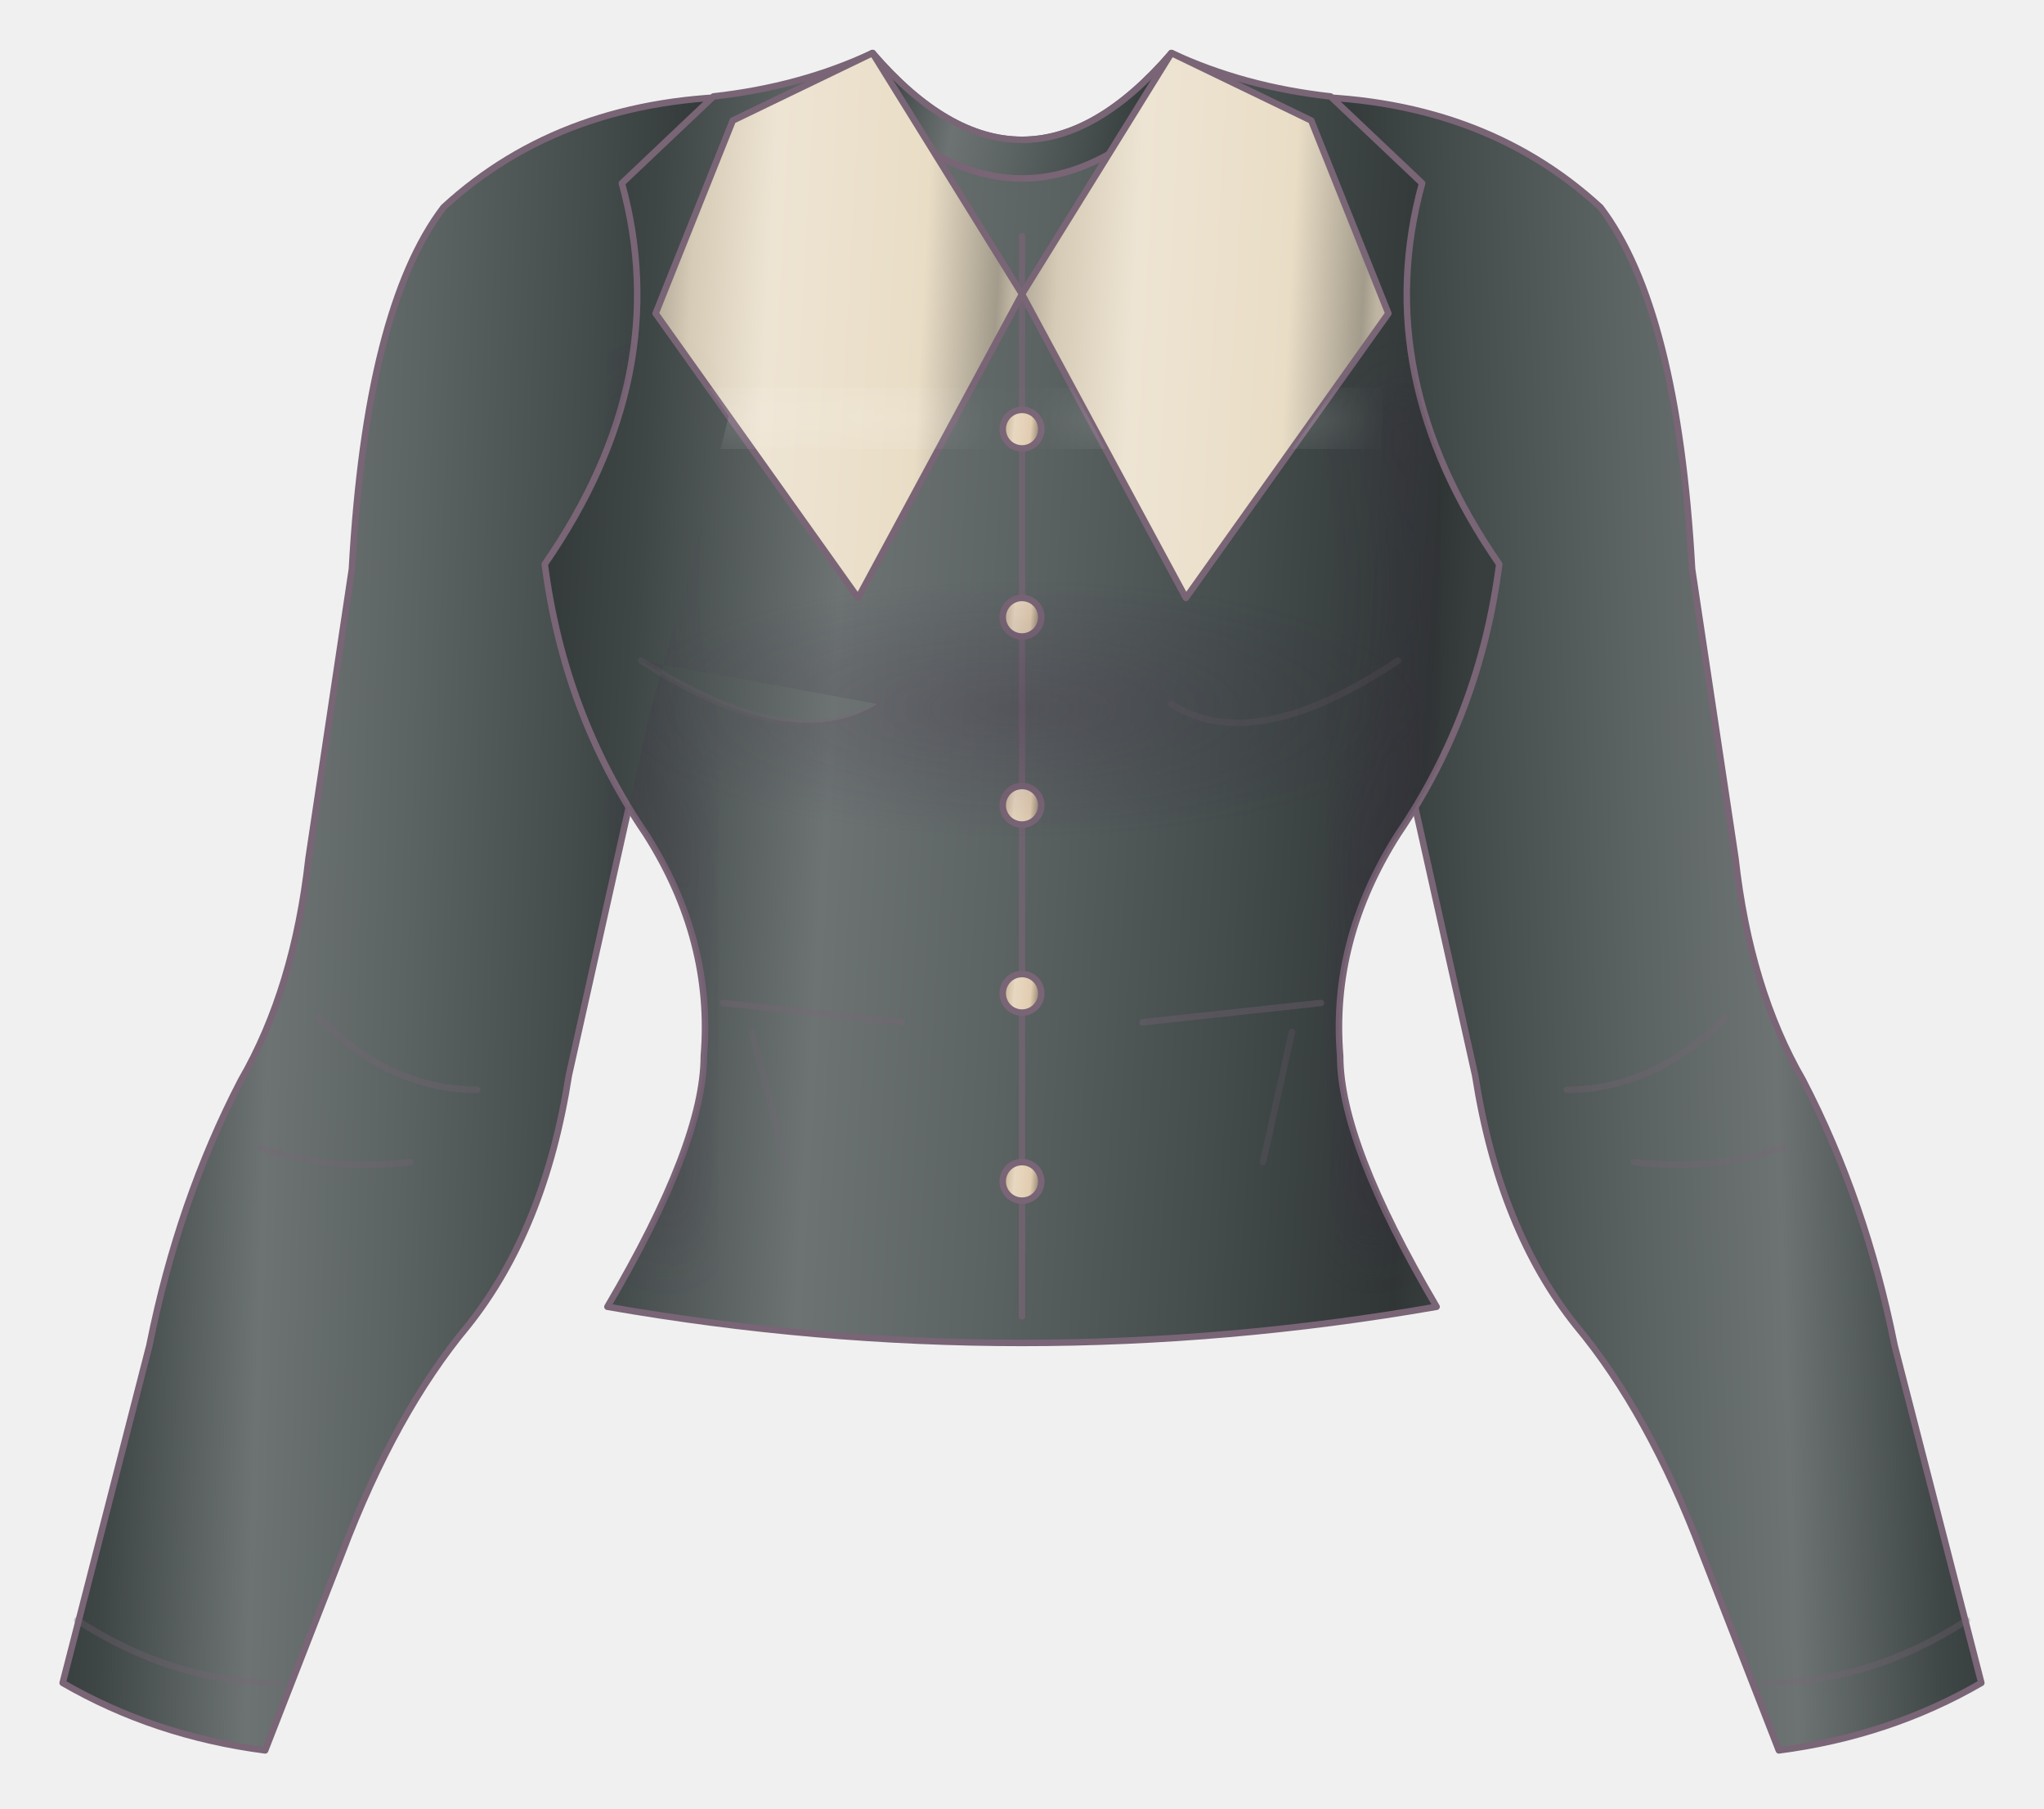
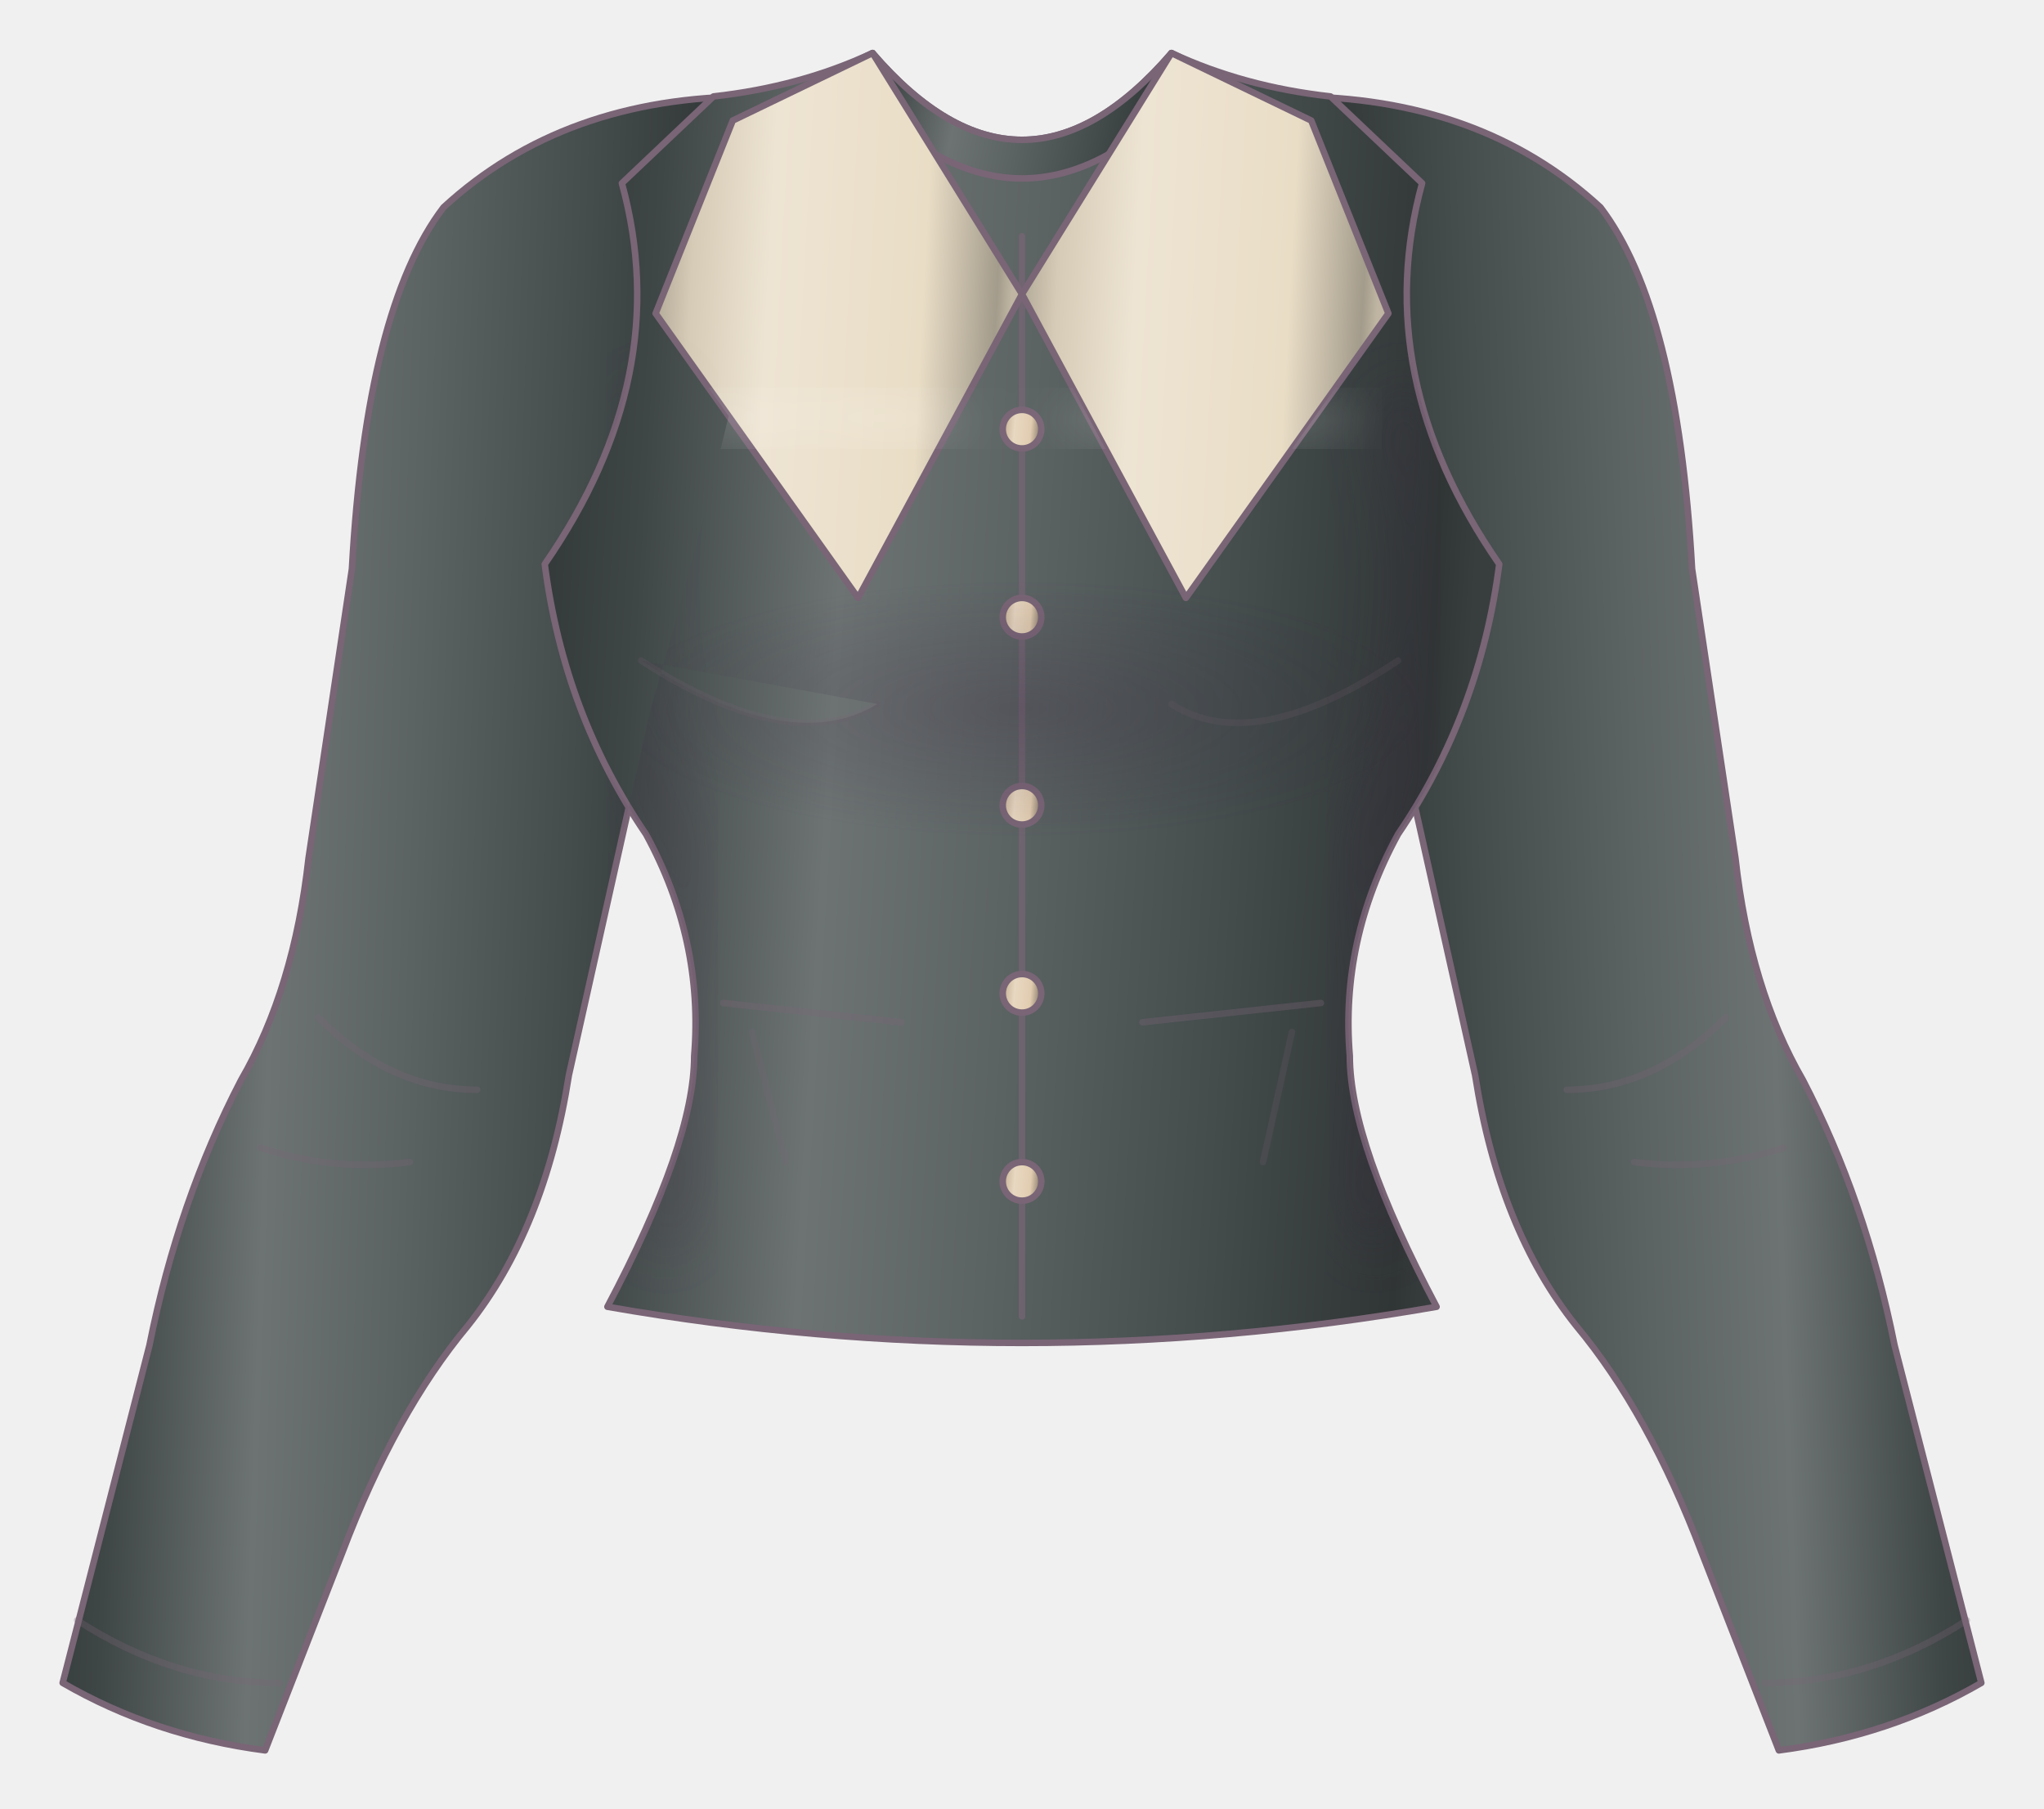
<svg xmlns="http://www.w3.org/2000/svg" width="424" height="375" viewBox="148 267 424 375" fill="none">
  <defs>
-     <linearGradient id="m54m24f-0" x1="0" y1="0" x2="1" y2=".08">
+     <linearGradient id="mraty8n-0" x1="0" y1="0" x2="1" y2=".08">
      <stop stop-color="#303636" />
      <stop offset=".13" stop-color="#3f4646" />
      <stop offset=".34" stop-color="#6d7373" />
      <stop offset=".53" stop-color="#5c6363" />
      <stop offset=".76" stop-color="#444c4c" />
      <stop offset=".96" stop-color="#303535" />
      <stop offset="1" stop-color="#383e3e" />
    </linearGradient>
-     <linearGradient id="m54m24f-1" x1="0" y1="0" x2="1" y2=".08">
+     <linearGradient id="mraty8n-1" x1="0" y1="0" x2="1" y2=".08">
      <stop stop-color="#a59d8d" />
      <stop offset=".13" stop-color="#d6cbb6" />
      <stop offset=".34" stop-color="#eee4d3" />
      <stop offset=".53" stop-color="#ece1cd" />
      <stop offset=".76" stop-color="#e9ddc6" />
      <stop offset=".96" stop-color="#a39b8b" />
      <stop offset="1" stop-color="#bfb5a2" />
    </linearGradient>
-     <linearGradient id="m54m24f-2" x1="0" y1="0" x2="1" y2=".08">
+     <linearGradient id="mraty8n-2" x1="0" y1="0" x2="1" y2=".08">
      <stop stop-color="#a0917d" />
      <stop offset=".13" stop-color="#cfbca2" />
      <stop offset=".34" stop-color="#e8d7c1" />
      <stop offset=".53" stop-color="#e5d3ba" />
      <stop offset=".76" stop-color="#e1ccb0" />
      <stop offset=".96" stop-color="#9e8f7b" />
      <stop offset="1" stop-color="#b9a790" />
    </linearGradient>
  </defs>
  <g stroke="#796576" stroke-width="1.35" stroke-linecap="round" stroke-linejoin="round">
    <defs>
      <clipPath id="cloth-clip">
-         <path d="M304 287 Q265 287 240 310 Q224 331 221 385 L212 445 Q209 472 198 491 Q185 516 179 546 L161 616 Q180 627 203 630 L219 589 Q230 560 245 542 Q261 522 266 490 L283 414 Q296 369 305 328Z" fill="url(#m54m24f-0)" />
+         <path d="M304 287 Q265 287 240 310 Q224 331 221 385 L212 445 Q209 472 198 491 Q185 516 179 546 L161 616 Q180 627 203 630 L219 589 Q230 560 245 542 Q261 522 266 490 L283 414 Q296 369 305 328Z" fill="url(#mraty8n-0)" />
        <path d="M164 603 Q184 616 206 616 M214 478 Q229 493 247 493 M202 505 Q217 510 233 508" stroke="#796576" opacity="0.3" />
        <g transform="translate(720 0) scale(-1 1)">
-           <path d="M304 287 Q265 287 240 310 Q224 331 221 385 L212 445 Q209 472 198 491 Q185 516 179 546 L161 616 Q180 627 203 630 L219 589 Q230 560 245 542 Q261 522 266 490 L283 414 Q296 369 305 328Z" fill="url(#m54m24f-0)" />
+           <path d="M304 287 Q265 287 240 310 Q224 331 221 385 L212 445 Q209 472 198 491 Q185 516 179 546 L161 616 Q180 627 203 630 L219 589 Q230 560 245 542 Q261 522 266 490 L283 414 Q296 369 305 328Z" fill="url(#mraty8n-0)" />
          <path d="M164 603 Q184 616 206 616 M214 478 Q229 493 247 493 M202 505 Q217 510 233 508" stroke="#796576" opacity="0.3" />
        </g>
-         <path d="M329 278 Q360 314 391 278 Q406 285 424 287 L443 305 Q432 345 459 384 Q455 415 438 440 Q424 462 426 486 Q426 504 446 538 Q360 553 274 538 Q294 504 294 486 Q296 462 282 440 Q265 415 261 384 Q288 345 277 305 L296 287 Q314 285 329 278Z" fill="url(#m54m24f-0)" />
-         <path d="M329 278 Q360 314 391 278 L395 285 Q360 323 325 285Z" fill="url(#m54m24f-0)" />
+         <path d="M329 278 Q360 314 391 278 Q406 285 424 287 L443 305 Q432 345 459 384 Q455 415 438 440 Q426 462 428 486 Q428 504 446 538 Q360 553 274 538 Q292 504 292 486 Q294 462 282 440 Q265 415 261 384 Q288 345 277 305 L296 287 Q314 285 329 278Z" fill="url(#mraty8n-0)" />
+         <path d="M329 278 Q360 314 391 278 L395 285 Q360 323 325 285Z" fill="url(#mraty8n-0)" />
        <path d="M360 316 L360 540" stroke="#796576" opacity="0.65" />
-         <path d="M329 278 L360 328 L326 391 L284 332 L300 292Z" fill="url(#m54m24f-1)" />
-         <path d="M391 278 L360 328 L394 391 L436 332 L420 292Z" fill="url(#m54m24f-1)" />
+         <path d="M329 278 L360 328 L326 391 L284 332 L300 292Z" fill="url(#mraty8n-1)" />
+         <path d="M391 278 L360 328 L394 391 L436 332 L420 292Z" fill="url(#mraty8n-1)" />
        <path d="M298 475 L335 479 M385 479 L422 475" stroke="#796576" opacity="0.35" />
-         <circle cx="360" cy="356" r="4" fill="url(#m54m24f-2)" />
-         <circle cx="360" cy="395" r="4" fill="url(#m54m24f-2)" />
-         <circle cx="360" cy="434" r="4" fill="url(#m54m24f-2)" />
-         <circle cx="360" cy="473" r="4" fill="url(#m54m24f-2)" />
-         <circle cx="360" cy="512" r="4" fill="url(#m54m24f-2)" />
+         <circle cx="360" cy="356" r="4" fill="url(#mraty8n-2)" />
+         <circle cx="360" cy="395" r="4" fill="url(#mraty8n-2)" />
+         <circle cx="360" cy="434" r="4" fill="url(#mraty8n-2)" />
+         <circle cx="360" cy="473" r="4" fill="url(#mraty8n-2)" />
+         <circle cx="360" cy="512" r="4" fill="url(#mraty8n-2)" />
        <path d="M281 404 Q312 424 330 413 M438 404 Q408 424 391 413 M304 481 L311 508 M416 481 L410 508" stroke="#796576" opacity="0.18" />
      </clipPath>
      <linearGradient id="cloth-round">
        <stop stop-color="#302039" stop-opacity=".19" />
        <stop offset=".32" stop-color="#fff" stop-opacity=".22" />
        <stop offset=".6" stop-color="#fff" stop-opacity="0" />
        <stop offset="1" stop-color="#302039" stop-opacity=".18" />
      </linearGradient>
      <radialGradient id="cloth-contact">
        <stop stop-color="#392841" stop-opacity=".24" />
        <stop offset="1" stop-color="#392841" stop-opacity="0" />
      </radialGradient>
      <filter id="cloth-soft">
        <feGaussianBlur stdDeviation="6" />
      </filter>
    </defs>
-     <path d="M304 287 Q265 287 240 310 Q224 331 221 385 L212 445 Q209 472 198 491 Q185 516 179 546 L161 616 Q180 627 203 630 L219 589 Q230 560 245 542 Q261 522 266 490 L283 414 Q296 369 305 328Z" fill="url(#m54m24f-0)" />
+     <path d="M304 287 Q265 287 240 310 Q224 331 221 385 L212 445 Q209 472 198 491 Q185 516 179 546 L161 616 Q180 627 203 630 L219 589 Q230 560 245 542 Q261 522 266 490 L283 414 Q296 369 305 328Z" fill="url(#mraty8n-0)" />
    <path d="M164 603 Q184 616 206 616 M214 478 Q229 493 247 493 M202 505 Q217 510 233 508" stroke="#796576" opacity="0.3" />
    <g transform="translate(720 0) scale(-1 1)">
-       <path d="M304 287 Q265 287 240 310 Q224 331 221 385 L212 445 Q209 472 198 491 Q185 516 179 546 L161 616 Q180 627 203 630 L219 589 Q230 560 245 542 Q261 522 266 490 L283 414 Q296 369 305 328Z" fill="url(#m54m24f-0)" />
+       <path d="M304 287 Q265 287 240 310 Q224 331 221 385 L212 445 Q209 472 198 491 Q185 516 179 546 L161 616 Q180 627 203 630 L219 589 Q230 560 245 542 Q261 522 266 490 L283 414 Q296 369 305 328Z" fill="url(#mraty8n-0)" />
      <path d="M164 603 Q184 616 206 616 M214 478 Q229 493 247 493 M202 505 Q217 510 233 508" stroke="#796576" opacity="0.3" />
    </g>
-     <path d="M329 278 Q360 314 391 278 Q406 285 424 287 L443 305 Q432 345 459 384 Q455 415 438 440 Q424 462 426 486 Q426 504 446 538 Q360 553 274 538 Q294 504 294 486 Q296 462 282 440 Q265 415 261 384 Q288 345 277 305 L296 287 Q314 285 329 278Z" fill="url(#m54m24f-0)" />
-     <path d="M329 278 Q360 314 391 278 L395 285 Q360 323 325 285Z" fill="url(#m54m24f-0)" />
+     <path d="M329 278 Q360 314 391 278 Q406 285 424 287 L443 305 Q432 345 459 384 Q455 415 438 440 Q426 462 428 486 Q428 504 446 538 Q360 553 274 538 Q292 504 292 486 Q294 462 282 440 Q265 415 261 384 Q288 345 277 305 L296 287 Q314 285 329 278Z" fill="url(#mraty8n-0)" />
+     <path d="M329 278 Q360 314 391 278 L395 285 Q360 323 325 285Z" fill="url(#mraty8n-0)" />
    <path d="M360 316 L360 540" stroke="#796576" opacity="0.65" />
-     <path d="M329 278 L360 328 L326 391 L284 332 L300 292Z" fill="url(#m54m24f-1)" />
-     <path d="M391 278 L360 328 L394 391 L436 332 L420 292Z" fill="url(#m54m24f-1)" />
+     <path d="M329 278 L360 328 L326 391 L284 332 L300 292Z" fill="url(#mraty8n-1)" />
+     <path d="M391 278 L360 328 L394 391 L436 332 L420 292Z" fill="url(#mraty8n-1)" />
    <path d="M298 475 L335 479 M385 479 L422 475" stroke="#796576" opacity="0.35" />
-     <circle cx="360" cy="356" r="4" fill="url(#m54m24f-2)" />
-     <circle cx="360" cy="395" r="4" fill="url(#m54m24f-2)" />
-     <circle cx="360" cy="434" r="4" fill="url(#m54m24f-2)" />
-     <circle cx="360" cy="473" r="4" fill="url(#m54m24f-2)" />
-     <circle cx="360" cy="512" r="4" fill="url(#m54m24f-2)" />
+     <circle cx="360" cy="356" r="4" fill="url(#mraty8n-2)" />
+     <circle cx="360" cy="395" r="4" fill="url(#mraty8n-2)" />
+     <circle cx="360" cy="434" r="4" fill="url(#mraty8n-2)" />
+     <circle cx="360" cy="473" r="4" fill="url(#mraty8n-2)" />
+     <circle cx="360" cy="512" r="4" fill="url(#mraty8n-2)" />
    <path d="M281 404 Q312 424 330 413 M438 404 Q408 424 391 413 M304 481 L311 508 M416 481 L410 508" stroke="#796576" opacity="0.18" />
    <g data-material="cloth-volume" clip-path="url(#cloth-clip)">
      <path d="M281 353 Q269 397 286 437 Q304 469 286 520" fill="none" stroke="#392841" stroke-width="14" opacity=".15" filter="url(#cloth-soft)" />
      <path d="M440 354 Q452 397 434 437 Q417 474 433 519" fill="none" stroke="#392841" stroke-width="16" opacity=".22" filter="url(#cloth-soft)" />
      <path d="M297 357 Q315 340 341 359 M376 356 Q400 340 422 358" fill="none" stroke="#fff" stroke-width="14" opacity=".2" filter="url(#cloth-soft)" />
      <ellipse cx="360" cy="414" rx="85" ry="27" fill="url(#cloth-contact)" stroke="none" />
    </g>
  </g>
</svg>
